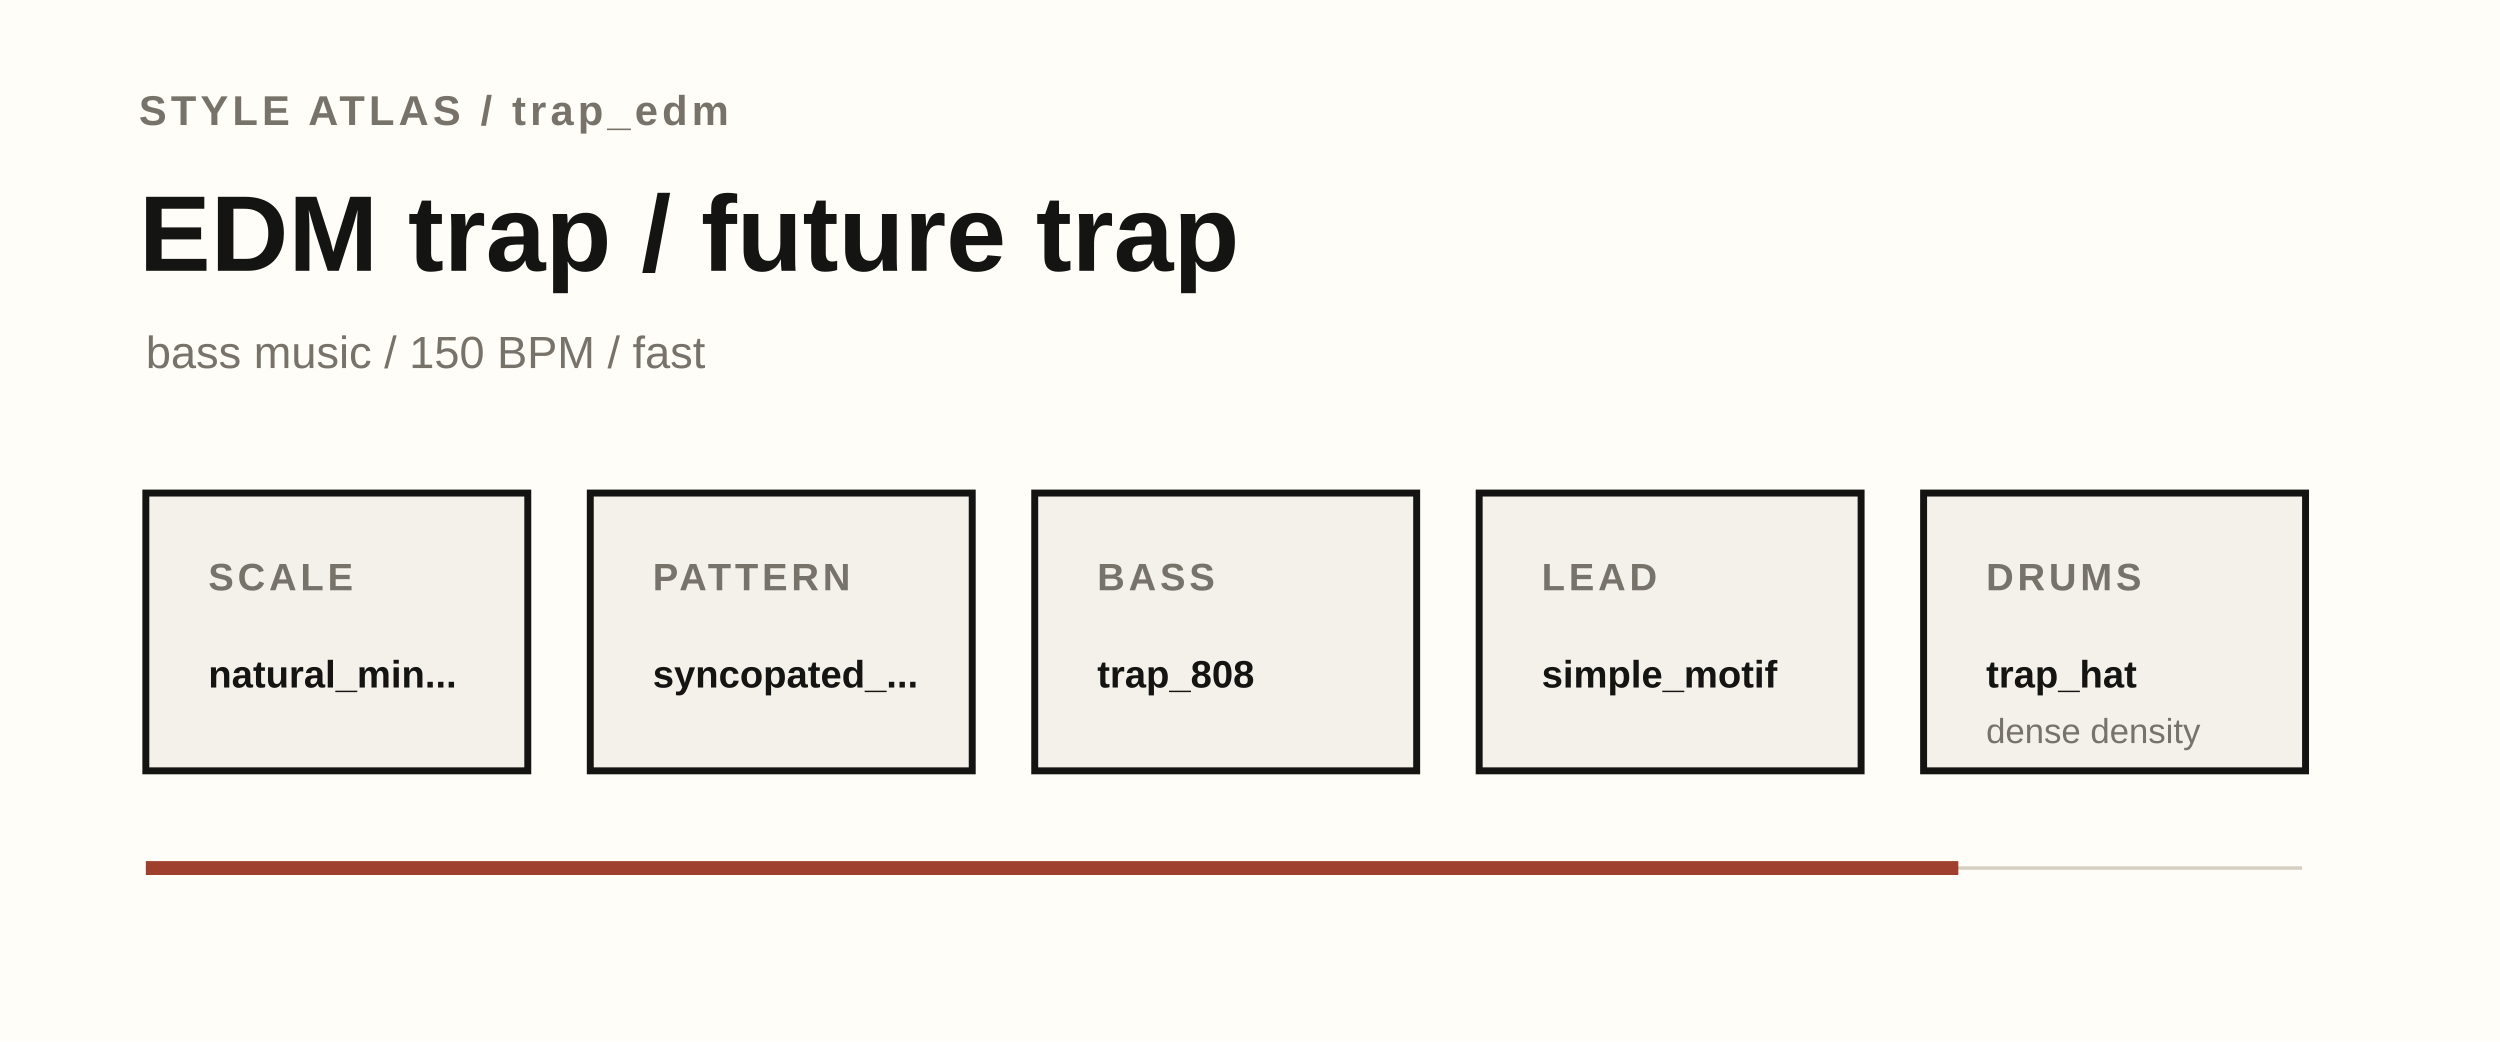
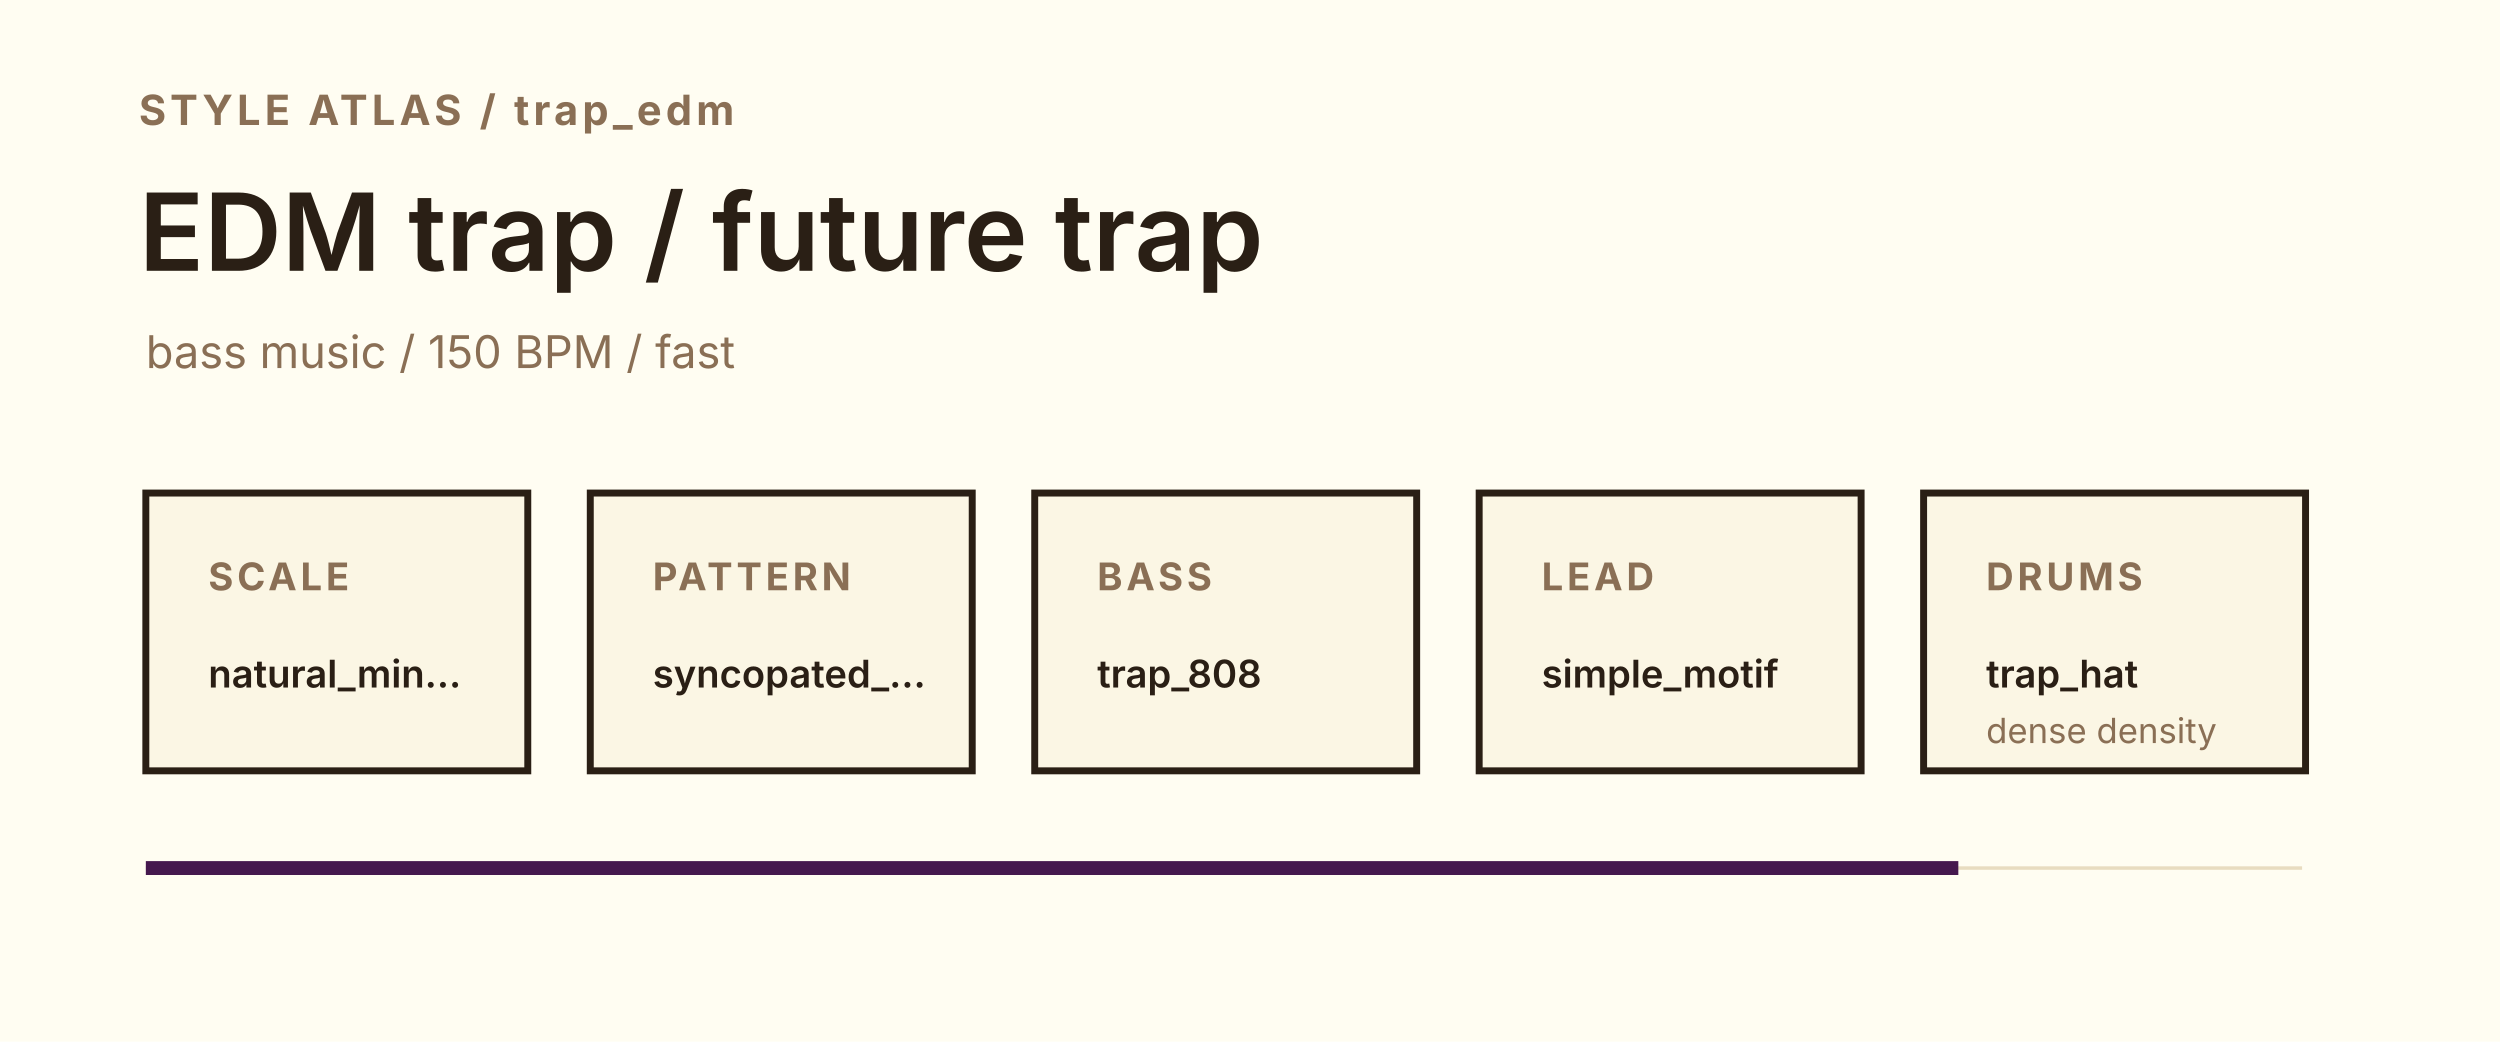
<svg xmlns="http://www.w3.org/2000/svg" viewBox="0 0 720 300" role="img" aria-labelledby="title desc">
-   <rect width="720" height="300" fill="#fffdf7" />
-   <text x="40" y="36" fill="#77736a" font-family="Avenir Next, Helvetica Neue, Arial, sans-serif" font-size="12" font-weight="700" letter-spacing="1.2">STYLE ATLAS / trap_edm</text>
-   <text x="40" y="78" fill="#141412" font-family="Avenir Next, Helvetica Neue, Arial, sans-serif" font-size="31" font-weight="600">EDM trap / future trap</text>
-   <text x="42" y="106" fill="#77736a" font-family="Avenir Next, Helvetica Neue, Arial, sans-serif" font-size="13">bass music / 150 BPM / fast</text>
-   <g fill="#f4f1ea" stroke="#141412" stroke-width="2">
+   <rect width="720" height="300" fill="#fffdf2" />
+   <text x="40" y="36" fill="#8a6f55" font-family="Inter, 'Avenir Next', 'Neue Haas Grotesk Text', 'Helvetica Neue', ui-sans-serif, system-ui, -apple-system, BlinkMacSystemFont, 'Segoe UI', sans-serif" font-size="12" font-weight="700" letter-spacing="1.2">STYLE ATLAS / trap_edm</text>
+   <text x="40" y="78" fill="#2a1f15" font-family="Inter, 'Avenir Next', 'Neue Haas Grotesk Text', 'Helvetica Neue', ui-sans-serif, system-ui, -apple-system, BlinkMacSystemFont, 'Segoe UI', sans-serif" font-size="31" font-weight="600">EDM trap / future trap</text>
+   <text x="42" y="106" fill="#8a6f55" font-family="Inter, 'Avenir Next', 'Neue Haas Grotesk Text', 'Helvetica Neue', ui-sans-serif, system-ui, -apple-system, BlinkMacSystemFont, 'Segoe UI', sans-serif" font-size="13">bass music / 150 BPM / fast</text>
+   <g fill="#fbf6e4" stroke="#2a1f15" stroke-width="2">
    <rect x="42" y="142" width="110" height="80" />
    <rect x="170" y="142" width="110" height="80" />
    <rect x="298" y="142" width="110" height="80" />
    <rect x="426" y="142" width="110" height="80" />
    <rect x="554" y="142" width="110" height="80" />
  </g>
-   <g font-family="Avenir Next, Helvetica Neue, Arial, sans-serif">
-     <g fill="#77736a" font-size="11" font-weight="700" letter-spacing="1.1">
+   <g font-family="Inter, 'Avenir Next', 'Neue Haas Grotesk Text', 'Helvetica Neue', ui-sans-serif, system-ui, -apple-system, BlinkMacSystemFont, 'Segoe UI', sans-serif">
+     <g fill="#8a6f55" font-size="11" font-weight="700" letter-spacing="1.1">
      <text x="60" y="170">SCALE</text>
      <text x="188" y="170">PATTERN</text>
      <text x="316" y="170">BASS</text>
      <text x="444" y="170">LEAD</text>
      <text x="572" y="170">DRUMS</text>
    </g>
-     <g fill="#141412" font-size="11" font-weight="600">
+     <g fill="#2a1f15" font-size="11" font-weight="600">
      <text x="60" y="198">natural_min...</text>
      <text x="188" y="198">syncopated_...</text>
      <text x="316" y="198">trap_808</text>
      <text x="444" y="198">simple_motif</text>
      <text x="572" y="198">trap_hat</text>
    </g>
-     <text x="572" y="214" fill="#77736a" font-size="10">dense density</text>
+     <text x="572" y="214" fill="#8a6f55" font-size="10">dense density</text>
  </g>
-   <path d="M42 250h621" stroke="#d5cfc2" stroke-width="1" />
-   <path d="M42 250h522" stroke="#9f3f2d" stroke-width="4" />
+   <path d="M42 250h621" stroke="#e8dcc0" stroke-width="1" />
+   <path d="M42 250h522" stroke="#45184e" stroke-width="4" />
</svg>
